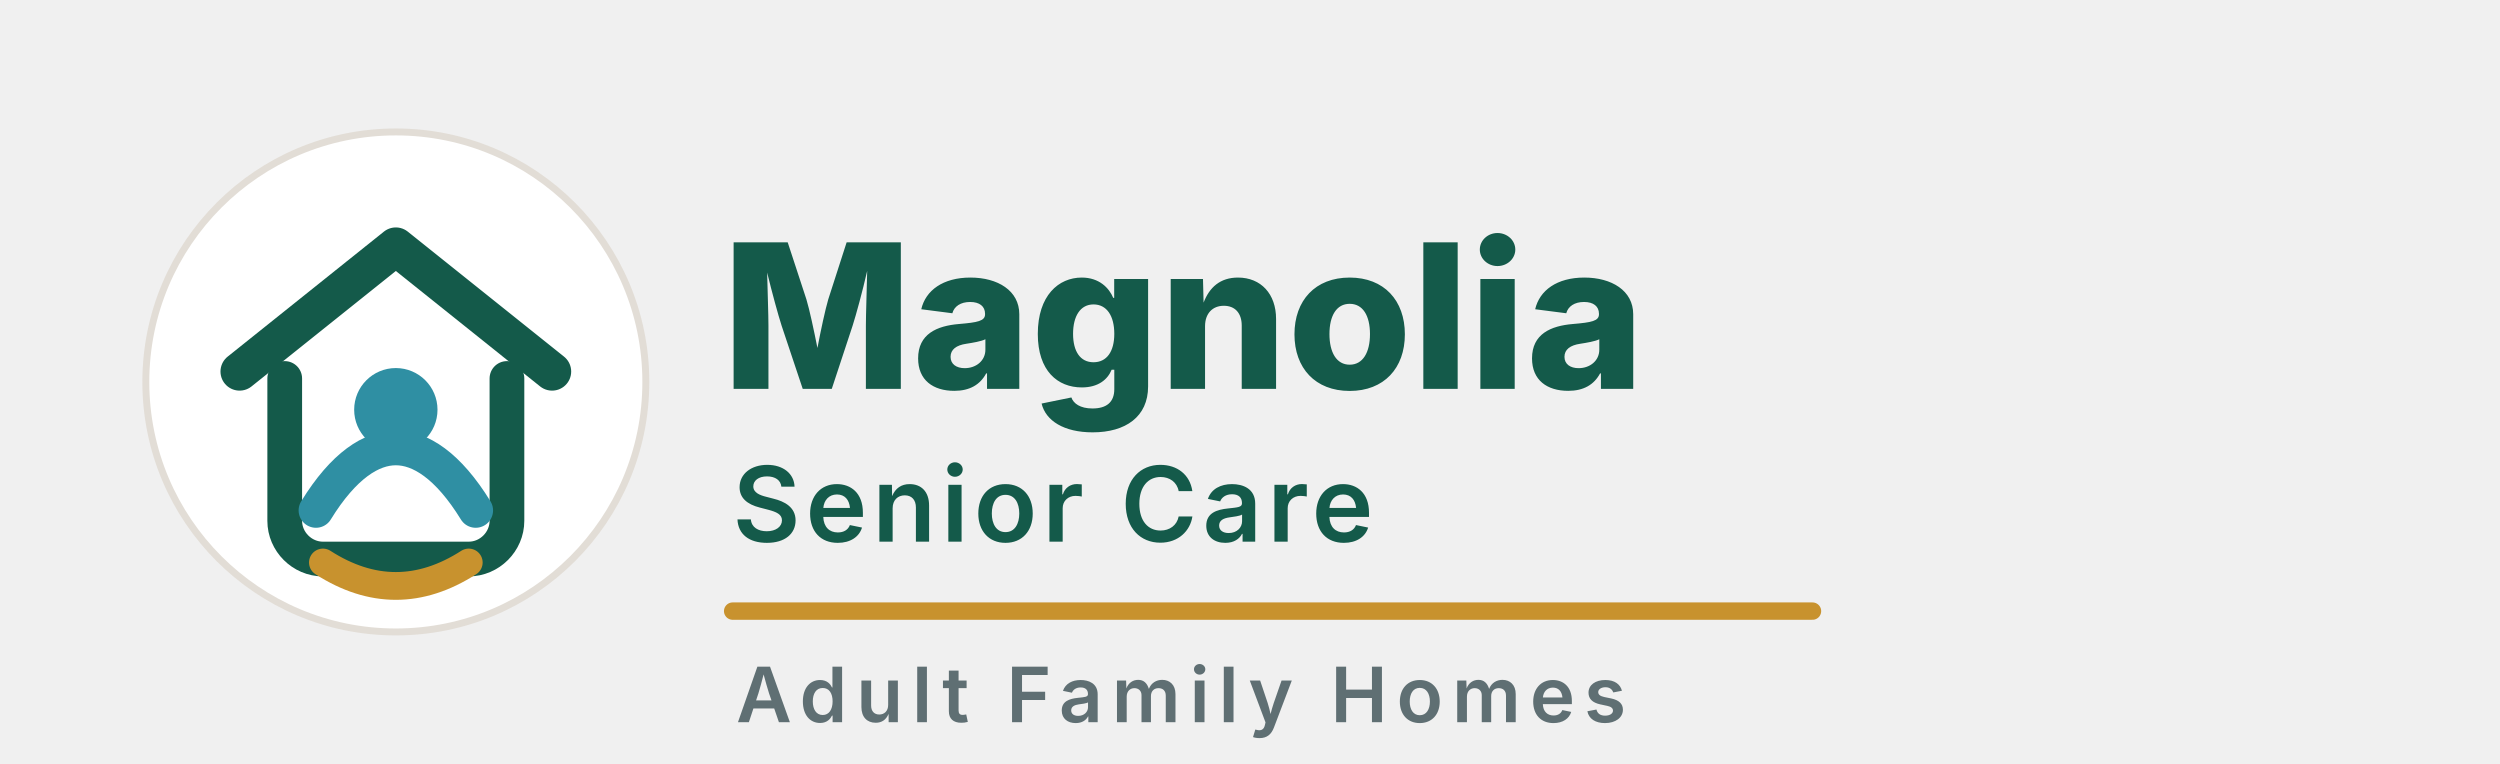
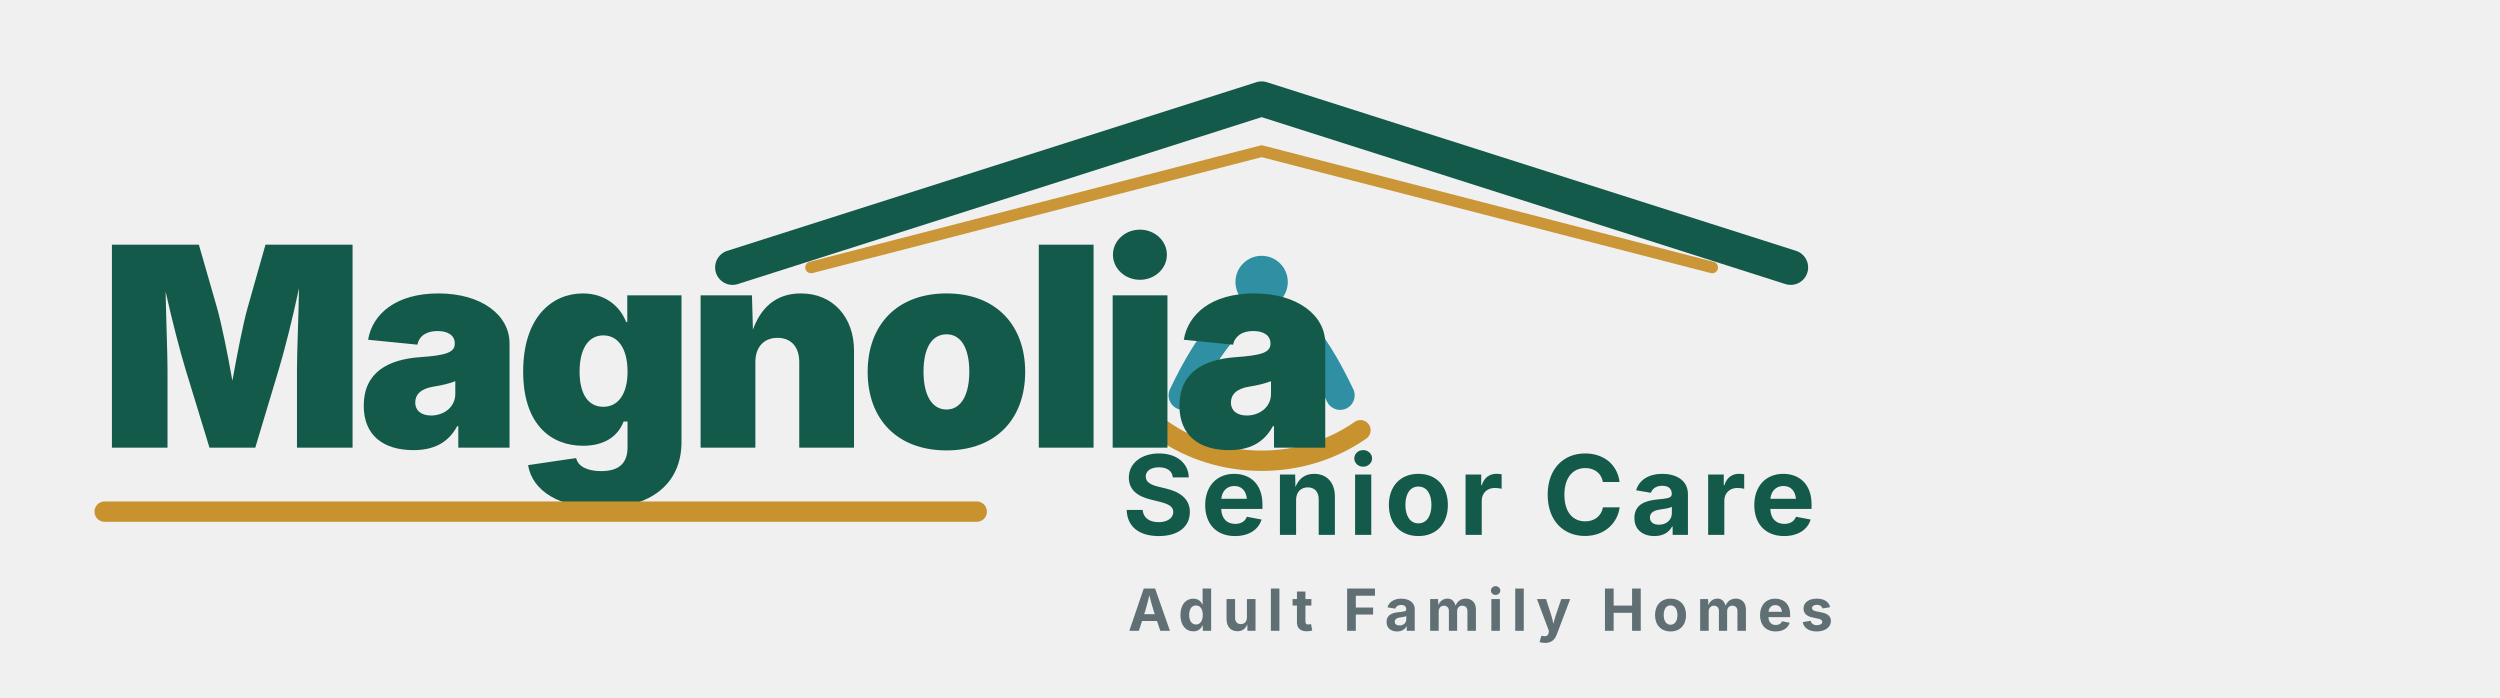
- <svg xmlns="http://www.w3.org/2000/svg" width="720" height="220" viewBox="0 0 720 220" role="img" aria-labelledby="title desc">
+ <svg xmlns="http://www.w3.org/2000/svg" width="860" height="240" viewBox="0 0 860 240" role="img" aria-labelledby="title desc">
  <g fill="none" fill-rule="evenodd">
-     <g transform="translate(38 34)">
-       <circle cx="76" cy="76" r="72" fill="#FFFFFF" stroke="#E2DDD6" stroke-width="2" />
-       <path d="M31 73L76 37L121 73" stroke="#145A4A" stroke-width="11" stroke-linecap="round" stroke-linejoin="round" />
-       <path d="M44 75V116C44 122 49 127 55 127H97C103 127 108 122 108 116V75" stroke="#145A4A" stroke-width="10" stroke-linecap="round" stroke-linejoin="round" />
-       <circle cx="76" cy="84" r="12" fill="#2F8FA3" />
-       <path d="M53 113C61 100 69 95 76 95C83 95 91 100 99 113" stroke="#2F8FA3" stroke-width="10" stroke-linecap="round" />
-       <path d="M55 128C69 137 83 137 97 128" stroke="#C8922E" stroke-width="8" stroke-linecap="round" />
+     <path d="M252 92L434 34L616 92" stroke="#145A4A" stroke-width="12" stroke-linecap="round" stroke-linejoin="round" />
+     <path d="M279 92L434 52L589 92" stroke="#C8922E" stroke-width="4" stroke-linecap="round" opacity=".95" />
+     <g transform="translate(382 54)">
+       <circle cx="52" cy="43" r="9" fill="#2F8FA3" />
+       <path d="M25 82C35 61 44 52 52 52C60 52 69 61 79 82" stroke="#2F8FA3" stroke-width="10" stroke-linecap="round" />
+       <path d="M18 94C38 108 66 108 86 94" stroke="#C8922E" stroke-width="7" stroke-linecap="round" />
    </g>
-     <g transform="translate(208 50)">
-       <text x="0" y="62" fill="#145A4A" font-family="Inter, Avenir Next, Segoe UI, Arial, sans-serif" font-size="58" font-weight="800" letter-spacing="0">Magnolia</text>
-       <text x="3" y="106" fill="#145A4A" font-family="Inter, Avenir Next, Segoe UI, Arial, sans-serif" font-size="30" font-weight="600" letter-spacing="1.5">Senior Care</text>
-       <path d="M3 126H314" stroke="#C8922E" stroke-width="5" stroke-linecap="round" />
-       <text x="4" y="158" fill="#5F6F73" font-family="Inter, Avenir Next, Segoe UI, Arial, sans-serif" font-size="22" font-weight="600" letter-spacing="2.6">Adult Family Homes</text>
-     </g>
+     <text x="34" y="154" fill="#145A4A" font-family="Inter, Avenir Next, Segoe UI, Arial, sans-serif" font-size="96" font-weight="850" letter-spacing="-3">Magnolia</text>
+     <path d="M36 176H336" stroke="#C8922E" stroke-width="7" stroke-linecap="round" />
+     <text x="386" y="184" fill="#145A4A" font-family="Inter, Avenir Next, Segoe UI, Arial, sans-serif" font-size="38" font-weight="750" letter-spacing="2.2">Senior Care</text>
+     <text x="388" y="217" fill="#5F6F73" font-family="Inter, Avenir Next, Segoe UI, Arial, sans-serif" font-size="20" font-weight="650" letter-spacing="2.8">Adult Family Homes</text>
  </g>
</svg>
